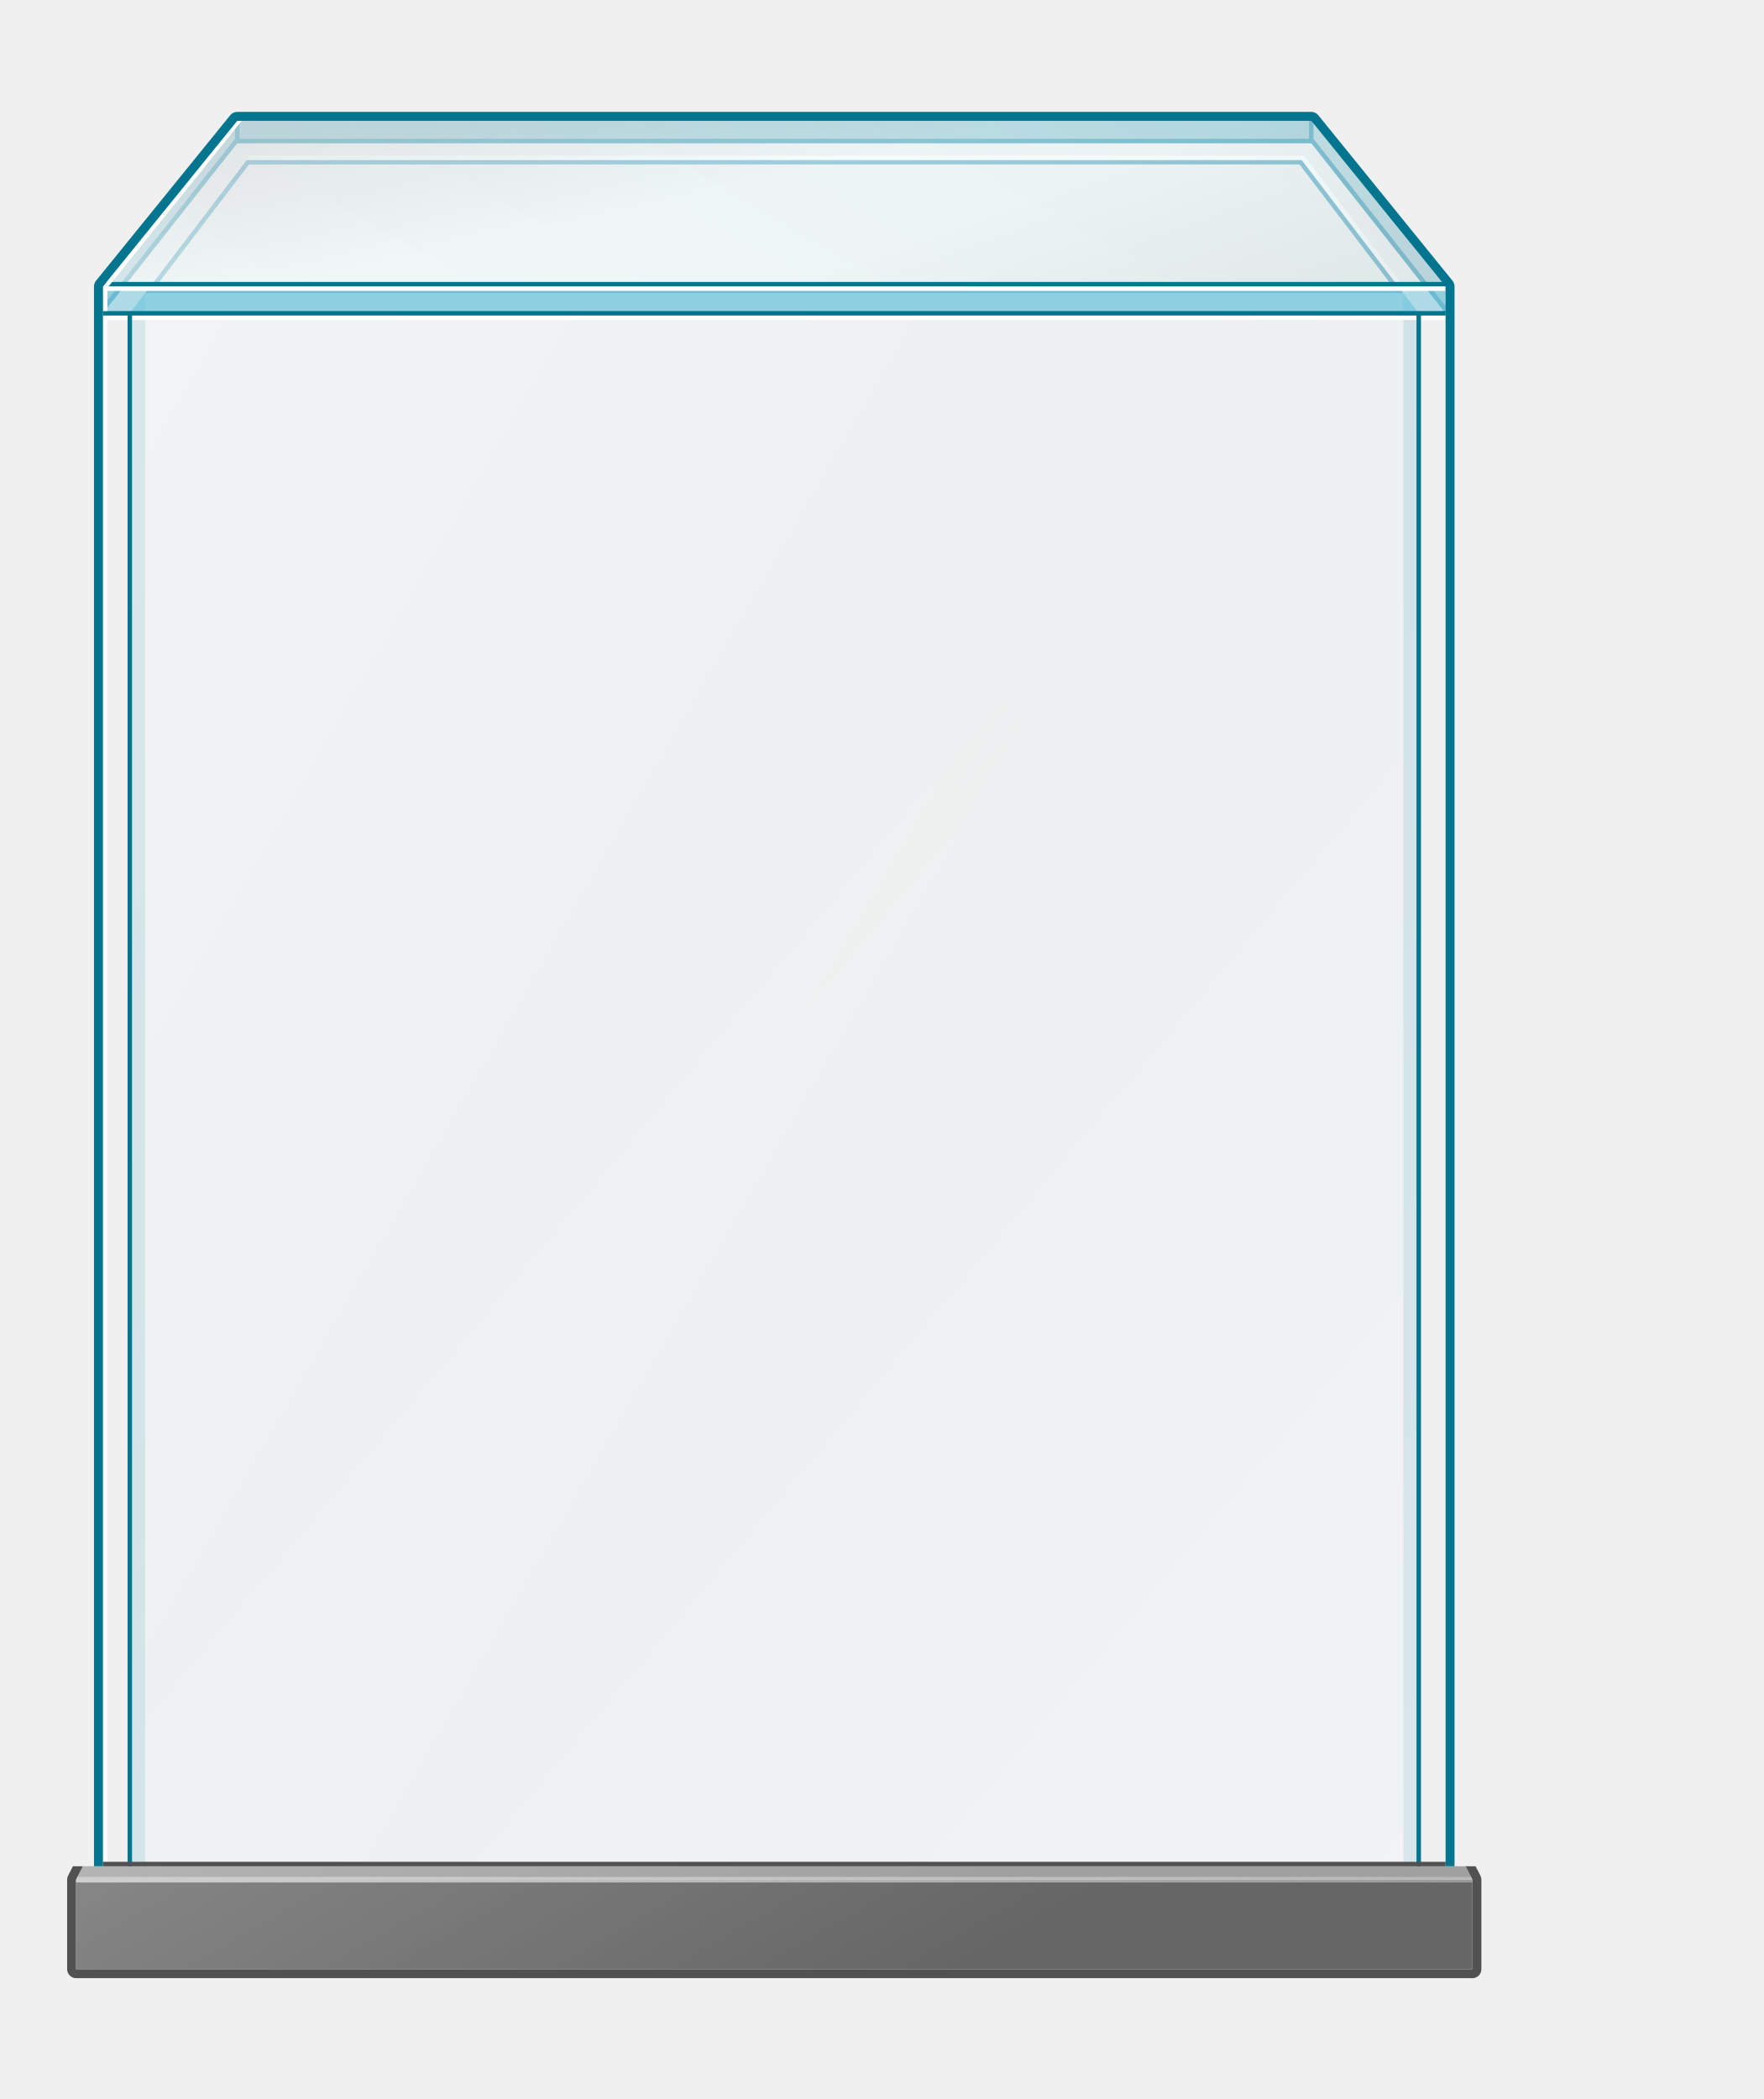
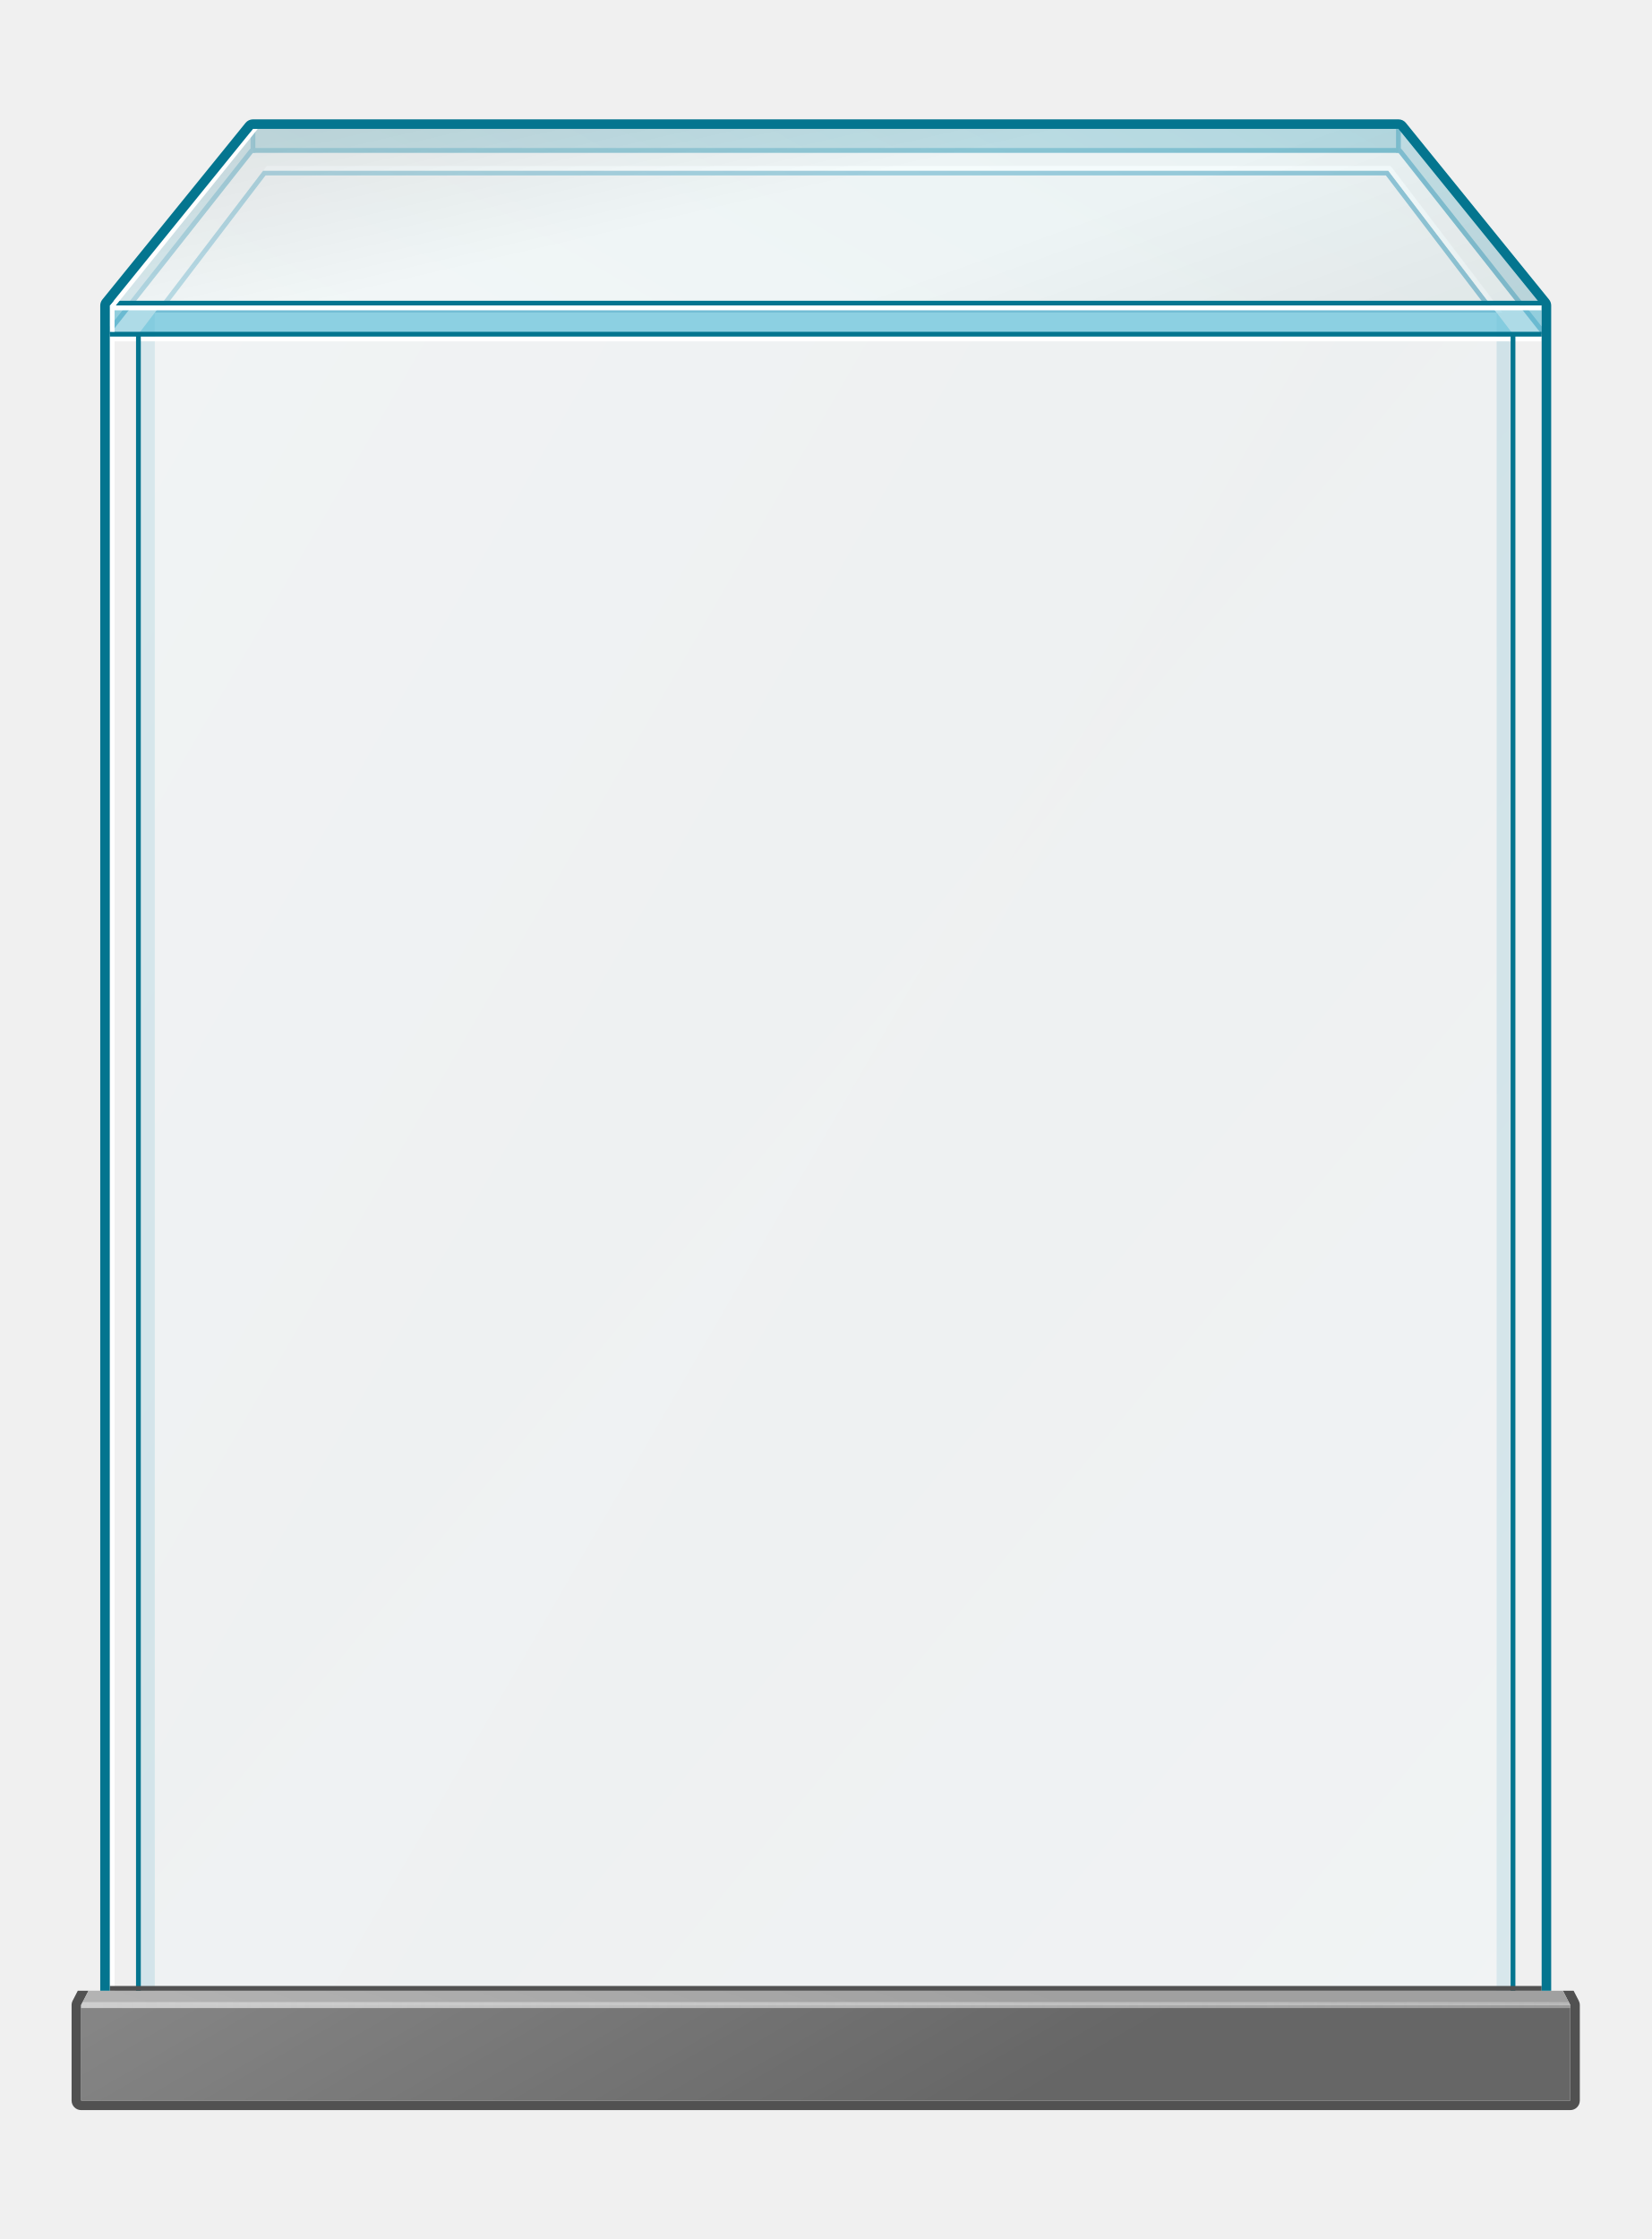
- <svg xmlns="http://www.w3.org/2000/svg" xmlns:xlink="http://www.w3.org/1999/xlink" id="Layer_2" data-name="Layer 2" viewBox="0 0 394 469">
+ <svg xmlns="http://www.w3.org/2000/svg" xmlns:xlink="http://www.w3.org/1999/xlink" id="Layer_2" data-name="Layer 2" viewBox="0 0 346 469">
  <defs>
    <linearGradient id="linear-gradient" x1="129.67" y1="354.95" x2="216.33" y2="505.05" gradientUnits="userSpaceOnUse">
      <stop offset="0" stop-color="#fff" />
      <stop offset=".03" stop-color="#fff" />
      <stop offset=".665" stop-color="#fff" stop-opacity="0" />
      <stop offset="1" stop-color="#fff" stop-opacity="0" />
    </linearGradient>
    <linearGradient id="linear-gradient-2" x1="154.751" y1="470.137" x2="192.032" y2="367.71" xlink:href="#linear-gradient" />
    <linearGradient id="linear-gradient-3" x1="17" y1="420" x2="329" y2="420" gradientUnits="userSpaceOnUse">
      <stop offset="0" stop-color="#cecece" />
      <stop offset="1" stop-color="#cecece" stop-opacity=".5" />
    </linearGradient>
    <linearGradient id="linear-gradient-4" x1="342.935" y1="386.092" x2="3.065" y2="100.908" gradientUnits="userSpaceOnUse">
      <stop offset="0" stop-color="#fff" />
      <stop offset=".63" stop-color="#fff" stop-opacity="0" />
      <stop offset="1" stop-color="#fff" stop-opacity="0" />
    </linearGradient>
    <linearGradient id="linear-gradient-5" x1="-10.128" y1="137.771" x2="356.128" y2="349.229" gradientUnits="userSpaceOnUse">
      <stop offset="0" stop-color="#fff" />
      <stop offset=".03" stop-color="#fff" />
      <stop offset=".599" stop-color="#fff" stop-opacity="0" />
      <stop offset="1" stop-color="#fff" stop-opacity="0" />
    </linearGradient>
    <linearGradient id="linear-gradient-6" x1="135.5" y1="128.952" x2="219.021" y2="-15.712" gradientUnits="userSpaceOnUse">
      <stop offset="0" stop-color="#fff" />
      <stop offset=".03" stop-color="#fff" />
      <stop offset="1" stop-color="#fff" stop-opacity="0" />
    </linearGradient>
    <linearGradient id="linear-gradient-7" x1="190.547" y1="112.209" x2="147.071" y2="-7.239" gradientUnits="userSpaceOnUse">
      <stop offset="0" stop-color="#000" />
      <stop offset=".03" stop-color="#000" />
      <stop offset=".401" stop-color="#000" stop-opacity="0" />
      <stop offset="1" stop-color="#000" stop-opacity="0" />
    </linearGradient>
    <linearGradient id="linear-gradient-8" x1="158.818" y1="2.57" x2="180.59" y2="96.878" gradientUnits="userSpaceOnUse">
      <stop offset="0" stop-color="#000" />
      <stop offset=".03" stop-color="#000" />
      <stop offset=".401" stop-color="#000" stop-opacity="0" />
      <stop offset="1" stop-color="#000" stop-opacity="0" />
    </linearGradient>
  </defs>
  <g id="Terrarium">
    <g id="Terrarium_Front_Glass_Top" data-name="Terrarium Front Glass Top">
      <g id="rectangle">
-         <rect width="394" height="469" fill="none" />
+         <rect width="346" height="469" fill="none" />
      </g>
      <g id="Front_Base" data-name="Front Base">
        <path id="Base_outline_front" data-name="Base outline front" d="m329.704,417h-2.25l1.545,3v20H17v-20l1.545-3h-2.25l-1.074,2.084c-.146.283-.222.597-.222.916v20c0,1.105.895,2,2,2h312c1.105,0,2-.895,2-2v-20c0-.319-.076-.633-.222-.916l-1.074-2.084Z" fill="#515151" />
        <rect id="Base_F_front" data-name="Base F front" x="17" y="420" width="312" height="20" fill="#666" />
        <rect id="Base_F_front_HI" data-name="Base F front HI" x="17" y="420" width="312" height="20" fill="url(#linear-gradient)" opacity=".2" />
        <polygon id="Base_F_top" data-name="Base F top" points="329 420 17 420 18.546 417 327.454 417 329 420" fill="#a0a0a0" />
        <polygon id="Base_F_top_HI" data-name="Base F top HI" points="329 420 17 420 18.546 417 327.454 417 329 420" fill="url(#linear-gradient-2)" opacity=".2" />
        <polygon id="Base_hi" data-name="Base hi" points="329 420.625 17 420.625 17 420 17.322 419.375 328.68 419.375 329 420 329 420.625" fill="url(#linear-gradient-3)" />
      </g>
      <g id="Front_Wall" data-name="Front Wall">
        <rect id="F_inside" data-name="F inside" x="32.434" y="65.5" width="281.133" height="351.5" fill="#d2f9ff" opacity=".02" />
        <polygon id="F_right_inside" data-name="F right inside" points="317 417 317 70 313.567 65.5 313.567 417 317 417" fill="#409cb2" opacity=".2" />
        <polygon id="F_left_inside" data-name="F left inside" points="32.434 417 32.434 65.5 29 70 29 417 32.434 417" fill="#409cb2" opacity=".2" />
        <rect id="F_front" data-name="F front" x="29" y="70" width="288" height="347" fill="#d2f9ff" opacity=".1" />
        <rect id="F_front_right_hi" data-name="F front right hi" x="29" y="70" width="288" height="347" fill="url(#linear-gradient-4)" opacity=".2" />
        <rect id="F_front_left_hi" data-name="F front left hi" x="29" y="70" width="288" height="347" fill="url(#linear-gradient-5)" opacity=".2" />
        <polygon id="F_top" data-name="F top" points="32.434 65.5 313.567 65.5 317 70 29 70 32.434 65.5" fill="#6bc5dd" opacity=".5" />
        <rect id="L_front_line_HI" data-name="L front line HI" x="23" y="70" width="1" height="347" fill="#fff" />
        <rect id="Top_front_line_HI" data-name="Top front line HI" x="23" y="70.5" width="300" height="1" fill="#fff" />
        <rect id="R_front_line" data-name="R front line" x="316.5" y="70" width="1" height="347" fill="#04758f" />
        <rect id="L_front_line" data-name="L front line" x="28.5" y="70" width="1" height="347" fill="#04758f" />
        <rect id="top_front_line" data-name="top front line" x="23" y="416" width="300" height="1" fill="#515151" />
      </g>
      <path id="Top_outer_edge" data-name="Top outer edge" d="m293,32l30,38v-1.614l-29.215-37.006c-.19-.24-.479-.38-.785-.38H53c-.306,0-.595.14-.785.38l-29.215,37.006v1.614l30-38h240Z" fill="#7ab7cc" />
      <path id="Top_Inner_outline" data-name="Top Inner outline" d="m290.367,36.75l21.178,27.75H34.455l21.178-27.75h234.734m.495-1H55.138l-22.704,29.75h281.132l-22.704-29.75h0Z" fill="#7ab7cc" />
      <polygon id="Top_Inner_outline_HI" data-name="Top Inner outline HI" points="313.566 65.5 314.824 65.5 291.357 34.75 55.901 34.75 55.138 35.75 290.862 35.75 313.566 65.5" fill="#fff" opacity=".7" />
      <g id="Top_Sealed_Glass" data-name="Top Sealed Glass">
        <rect id="Top_right_corner" data-name="Top right corner" x="292.5" y="27" width="1" height="5" fill="#7ab7cc" />
        <rect id="Top_left_corner" data-name="Top left corner" x="52.5" y="27" width="1" height="5" fill="#7ab7cc" />
        <rect id="Top_back" data-name="Top back" x="53" y="27" width="240" height="5" fill="#409cb2" opacity=".4" />
        <polygon id="Top_right" data-name="Top right" points="293 32 293 27 323 64 323 70 293 32" fill="#409cb2" opacity=".3" />
        <polygon id="Top_left" data-name="Top left" points="53 32 53 27 23 64 23 70 53 32" fill="#409cb2" opacity=".3" />
        <rect id="Top_front" data-name="Top front" x="23" y="64" width="300" height="6" fill="#6bc5dd" opacity=".5" />
        <rect id="Top_front_line" data-name="Top front line" x="23" y="69.5" width="300" height="1" fill="#04758f" />
        <polygon id="Top" points="293 27 53 27 23 64 323 64 293 27" fill="#d2f9ff" opacity=".2" />
        <polygon id="Top_left_hi" data-name="Top left hi" points="293 27 53 27 23 64 323 64 293 27" fill="url(#linear-gradient-6)" opacity=".4" />
        <polygon id="Top_right_dark" data-name="Top right dark" points="293 27 53 27 23 64 323 64 293 27" fill="url(#linear-gradient-7)" opacity=".05" />
        <polygon id="Top_left_dark" data-name="Top left dark" points="293 27 53 27 23 64 323 64 293 27" fill="url(#linear-gradient-8)" opacity=".07" />
        <rect id="Top_front_line_top" data-name="Top front line top" x="23" y="63" width="300" height="1" fill="#04758f" />
        <polygon id="Top_HI" data-name="Top HI" points="323 64 24.25 64 54 27 53 27 23 64 23 69.5 24 69.5 24 65 323 65 323 64" fill="#fff" />
      </g>
      <path id="Outline_Sealed_Glass" data-name="Outline Sealed Glass" d="m23,417V64l30-37h240l30,37v353h2V64c0-.459-.158-.903-.446-1.26l-30-37c-.38-.468-.951-.74-1.554-.74H53c-.603,0-1.174.272-1.553.74l-30,37c-.289.356-.447.801-.447,1.26v353h2Z" fill="#04758f" />
    </g>
  </g>
</svg>
